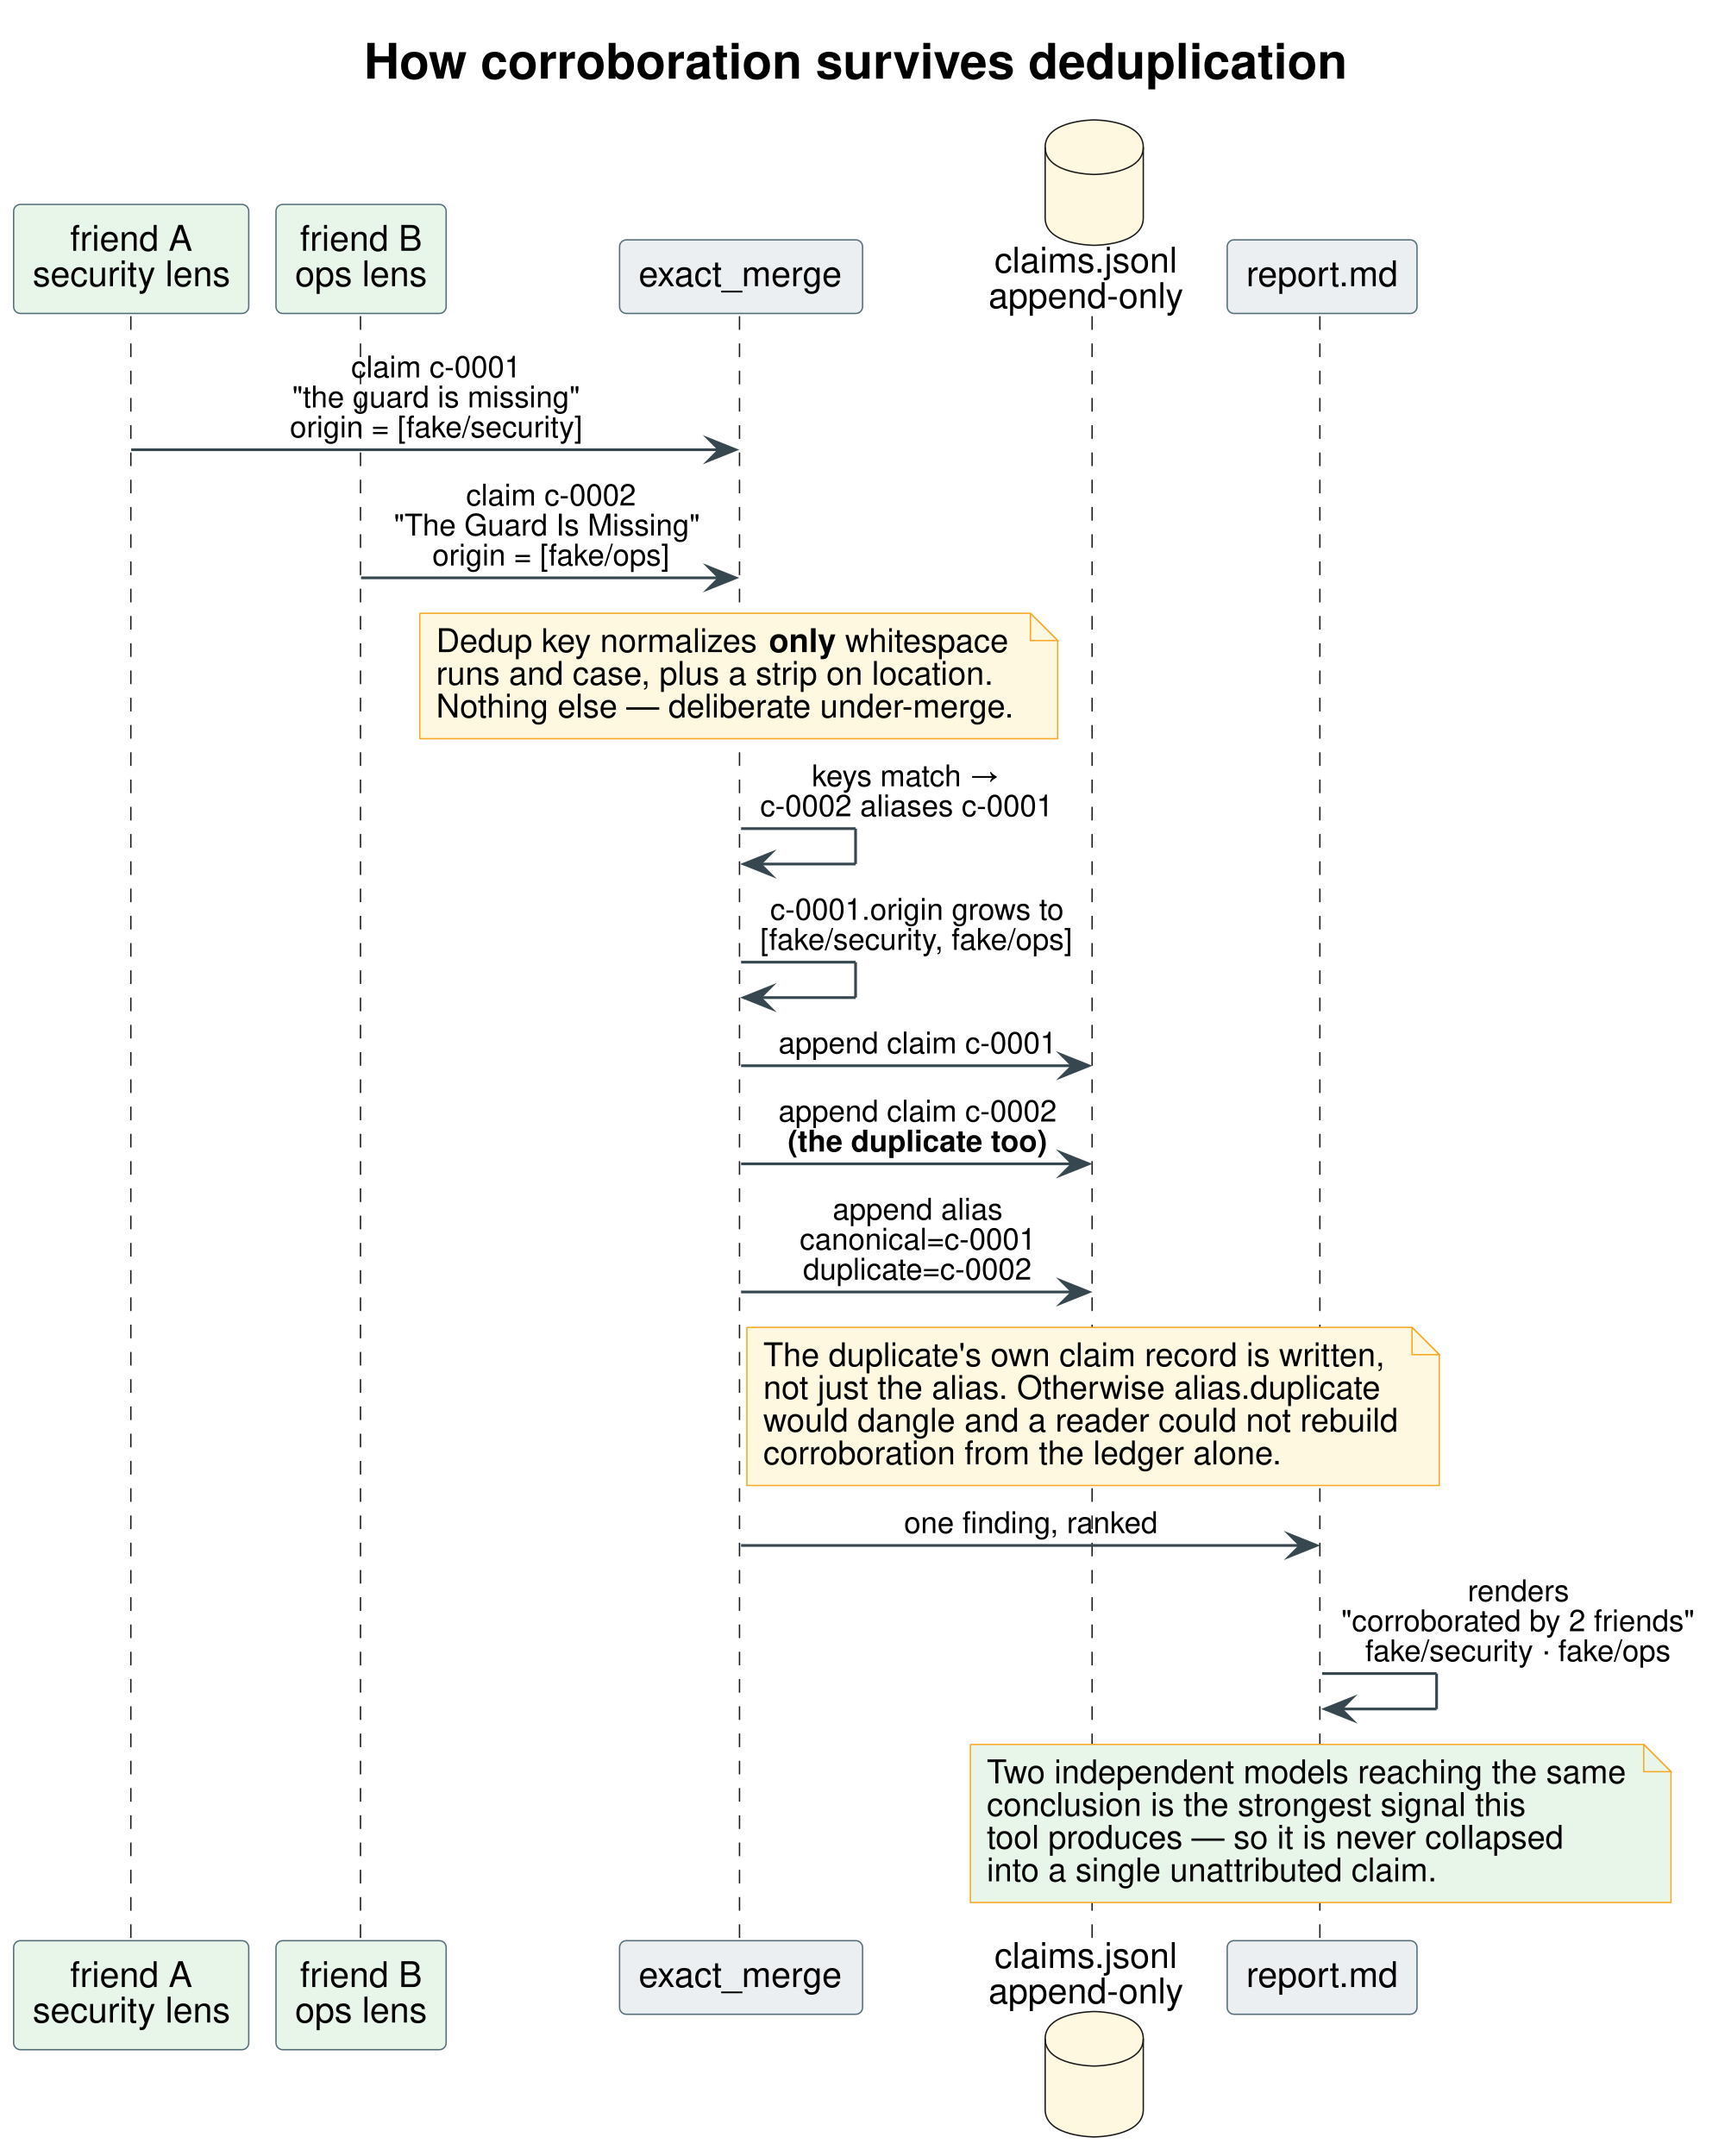
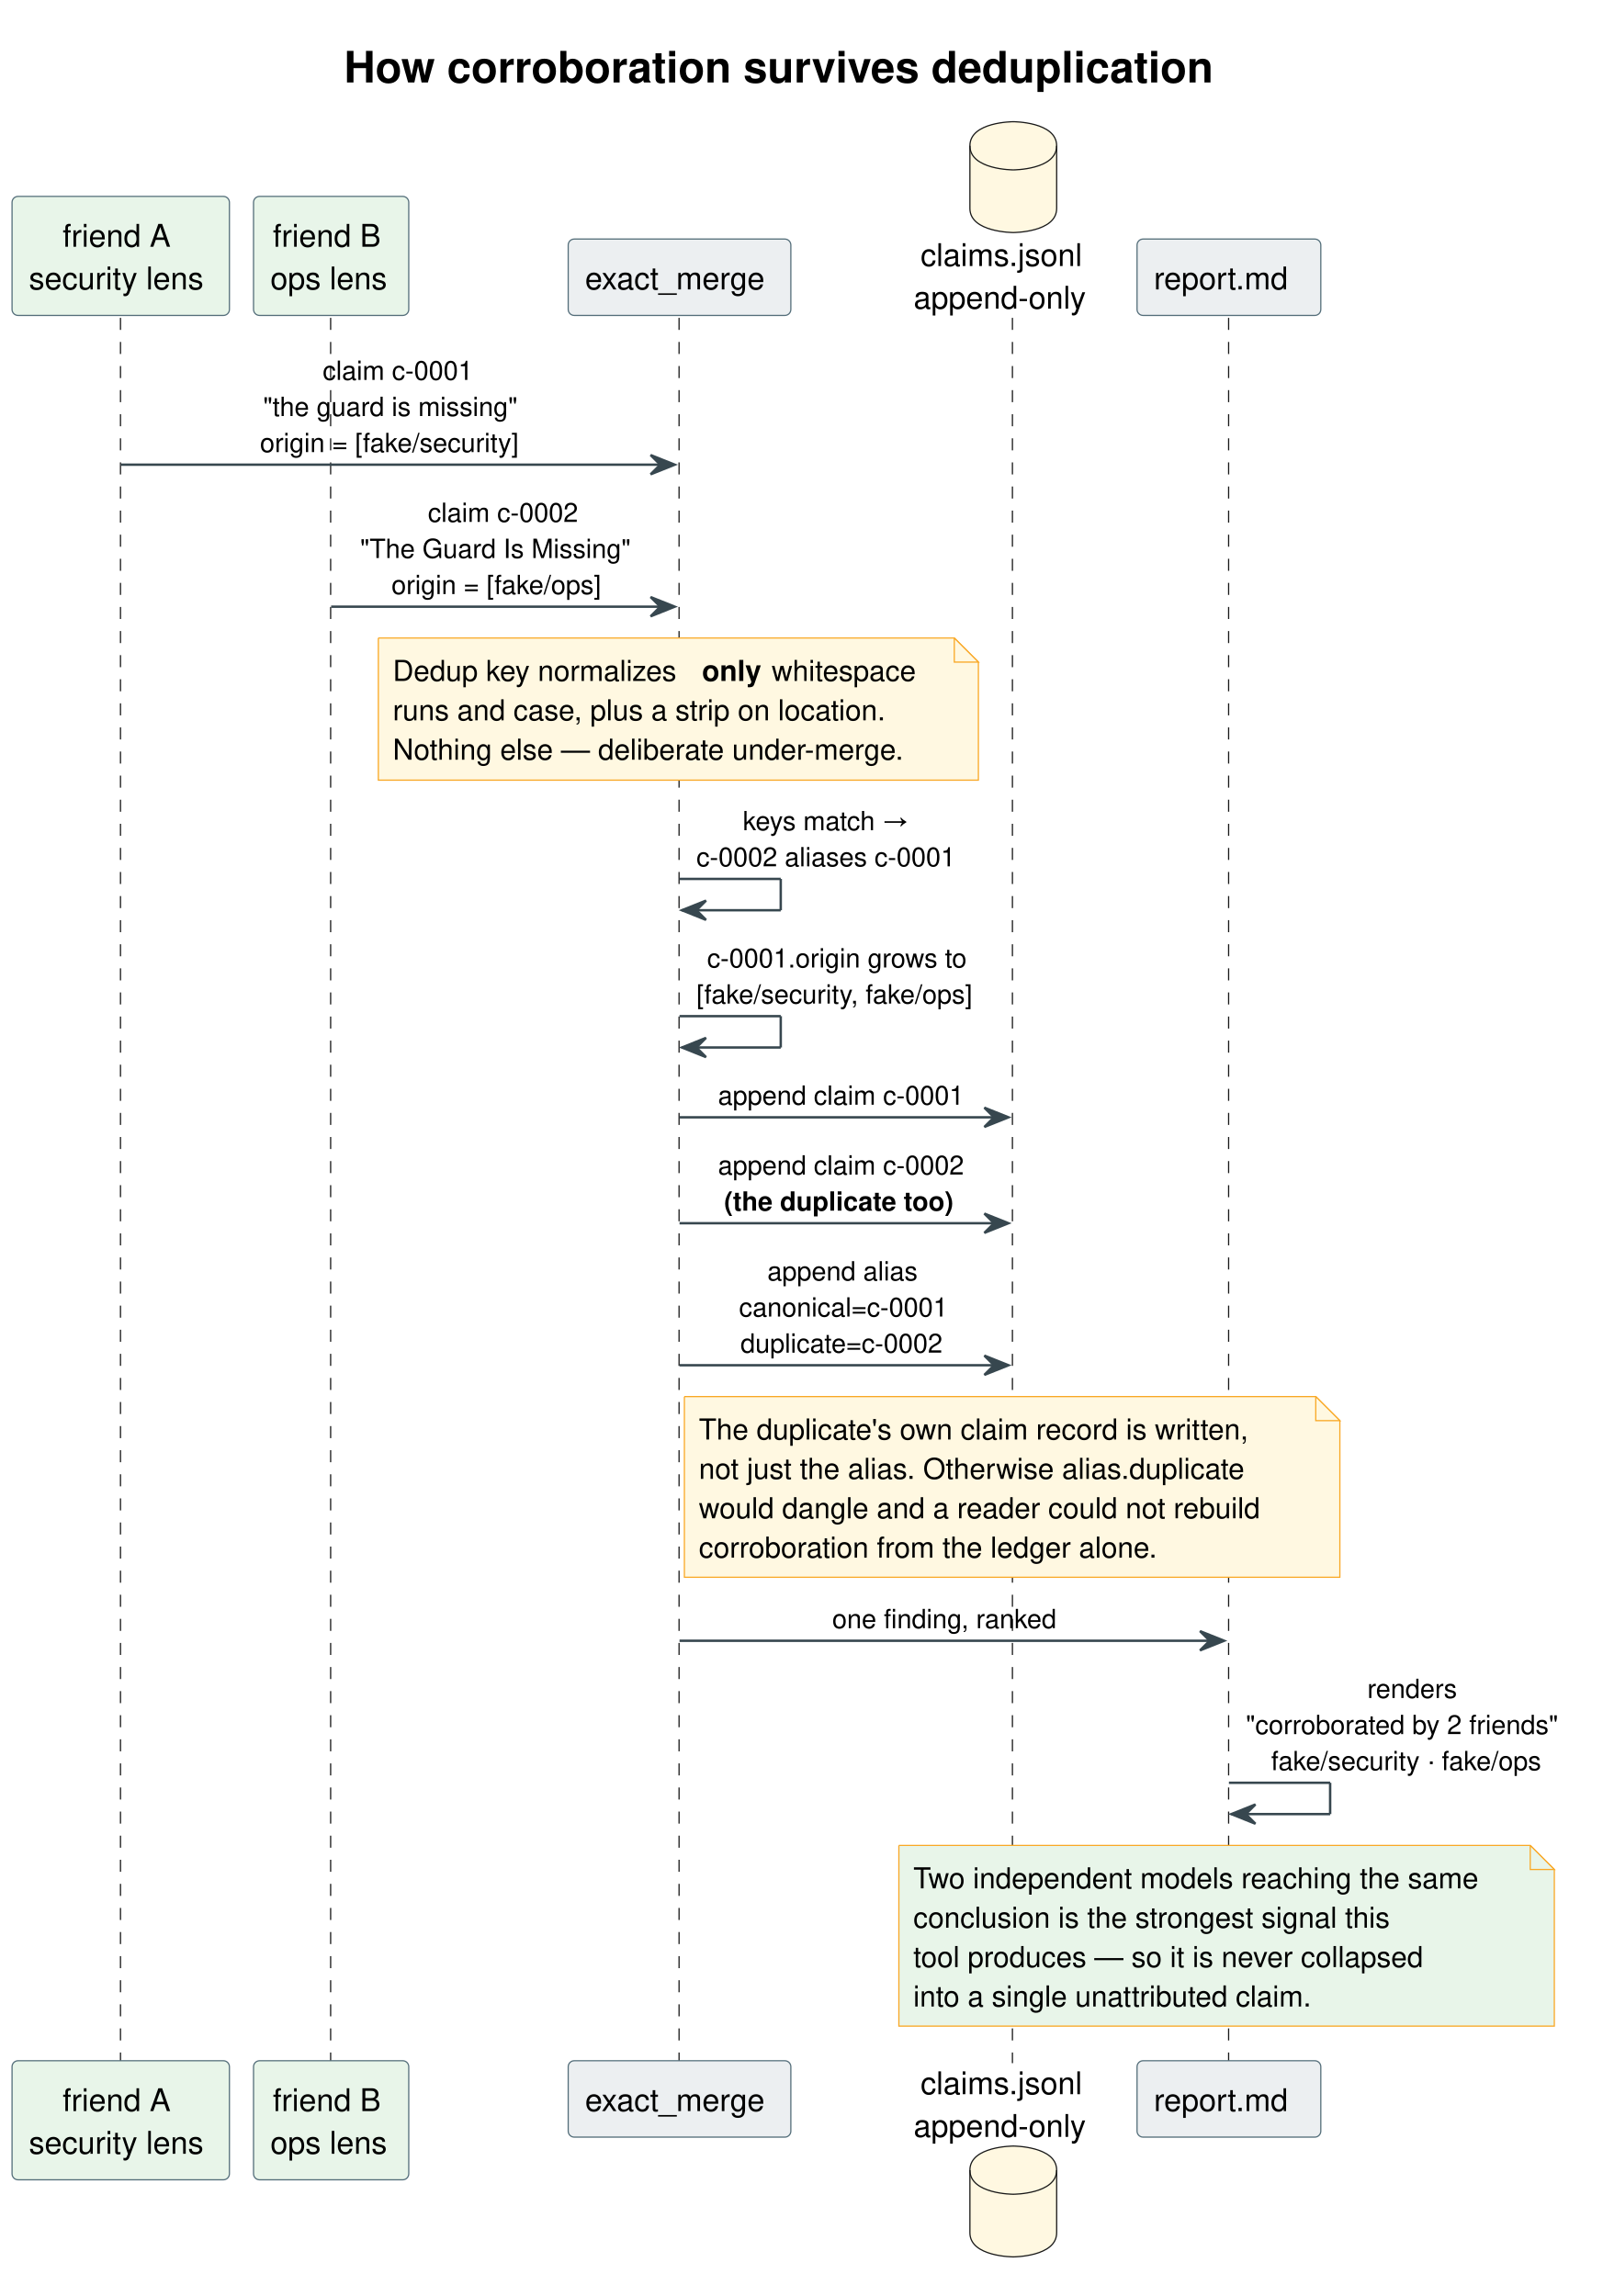
- <svg xmlns="http://www.w3.org/2000/svg" contentStyleType="text/css" data-diagram-type="SEQUENCE" height="791px" preserveAspectRatio="none" style="width:635px;height:791px;background:#FFFFFF;" version="1.1" viewBox="0 0 635 791" width="635px" zoomAndPan="magnify">
+ <svg xmlns="http://www.w3.org/2000/svg" contentStyleType="text/css" data-diagram-type="SEQUENCE" height="953px" preserveAspectRatio="none" style="width:665px;height:953px;background:#FFFFFF;" version="1.1" viewBox="0 0 665 953" width="665px" zoomAndPan="magnify">
  <defs />
  <g>
-     <g class="title" data-source-line="25">
-       <text fill="#000000" font-family="'Helvetica'" font-size="18" font-weight="700" lengthAdjust="spacing" textLength="361.055" x="133.527" y="28.86">How corroboration survives deduplication</text>
-     </g>
-     <g class="participant-lifeline" data-entity-uid="part1" data-qualified-name="A" data-source-line="27" id="part1-lifeline">
+     <text fill="#000000" font-family="'Helvetica'" font-size="18" font-weight="bold" lengthAdjust="spacing" textLength="378.61" x="142.764" y="34.242">How corroboration survives deduplication</text>
+     <g class="participant-lifeline" data-entity-uid="part1" data-qualified-name="A" id="part1-lifeline">
      <g>
-         <rect fill="#000000" fill-opacity="0" height="597" width="8" x="44.124" y="116" />
-         <line style="stroke:#181818;stroke-width:0.5;stroke-dasharray:5,5;" x1="48" x2="48" y1="116" y2="713" />
+         <rect fill="#000000" fill-opacity="0" height="724.423" width="8" x="46.103" y="131.928" />
+         <line style="stroke:#181818;stroke-width:0.5;stroke-dasharray:5,5;" x1="50" x2="50" y1="131.928" y2="856.351" />
      </g>
    </g>
-     <g class="participant-lifeline" data-entity-uid="part2" data-qualified-name="B" data-source-line="28" id="part2-lifeline">
+     <g class="participant-lifeline" data-entity-uid="part2" data-qualified-name="B" id="part2-lifeline">
      <g>
-         <rect fill="#000000" fill-opacity="0" height="597" width="8" x="128.459" y="116" />
-         <line style="stroke:#181818;stroke-width:0.5;stroke-dasharray:5,5;" x1="132.249" x2="132.249" y1="116" y2="713" />
+         <rect fill="#000000" fill-opacity="0" height="724.423" width="8" x="133.413" y="131.928" />
+         <line style="stroke:#181818;stroke-width:0.5;stroke-dasharray:5,5;" x1="137.206" x2="137.206" y1="131.928" y2="856.351" />
      </g>
    </g>
-     <g class="participant-lifeline" data-entity-uid="part3" data-qualified-name="M" data-source-line="29" id="part3-lifeline">
+     <g class="participant-lifeline" data-entity-uid="part3" data-qualified-name="M" id="part3-lifeline">
      <g>
-         <rect fill="#000000" fill-opacity="0" height="597" width="8" x="267.862" y="116" />
-         <line style="stroke:#181818;stroke-width:0.5;stroke-dasharray:5,5;" x1="271.287" x2="271.287" y1="116" y2="713" />
+         <rect fill="#000000" fill-opacity="0" height="724.423" width="8" x="277.983" y="131.928" />
+         <line style="stroke:#181818;stroke-width:0.5;stroke-dasharray:5,5;" x1="281.788" x2="281.788" y1="131.928" y2="856.351" />
      </g>
    </g>
-     <g class="participant-lifeline" data-entity-uid="part4" data-qualified-name="L" data-source-line="30" id="part4-lifeline">
+     <g class="participant-lifeline" data-entity-uid="part4" data-qualified-name="L" id="part4-lifeline">
      <g>
-         <rect fill="#000000" fill-opacity="0" height="597" width="8" x="397.416" y="116" />
-         <line style="stroke:#181818;stroke-width:0.5;stroke-dasharray:5,5;" x1="400.637" x2="400.637" y1="116" y2="713" />
+         <rect fill="#000000" fill-opacity="0" height="724.423" width="8" x="416.48" y="131.928" />
+         <line style="stroke:#181818;stroke-width:0.5;stroke-dasharray:5,5;" x1="420.124" x2="420.124" y1="131.928" y2="856.351" />
      </g>
    </g>
-     <g class="participant-lifeline" data-entity-uid="part5" data-qualified-name="R" data-source-line="31" id="part5-lifeline">
+     <g class="participant-lifeline" data-entity-uid="part5" data-qualified-name="R" id="part5-lifeline">
      <g>
-         <rect fill="#000000" fill-opacity="0" height="597" width="8" x="481.01" y="116" />
-         <line style="stroke:#181818;stroke-width:0.5;stroke-dasharray:5,5;" x1="484.195" x2="484.195" y1="116" y2="713" />
+         <rect fill="#000000" fill-opacity="0" height="724.423" width="8" x="505.965" y="131.928" />
+         <line style="stroke:#181818;stroke-width:0.5;stroke-dasharray:5,5;" x1="509.837" x2="509.837" y1="131.928" y2="856.351" />
      </g>
    </g>
-     <g class="participant participant-head" data-entity-uid="part1" data-qualified-name="A" data-source-line="27" id="part1-head">
-       <rect fill="#E8F5E9" height="40" rx="2.5" ry="2.5" style="stroke:#546E7A;stroke-width:0.5;" width="86.249" x="5" y="75" />
-       <text fill="#000000" font-family="'Helvetica'" font-size="13" lengthAdjust="spacing" textLength="44.802" x="25.724" y="92.01">friend A</text>
-       <text fill="#000000" font-family="'Helvetica'" font-size="13" lengthAdjust="spacing" textLength="72.249" x="12" y="105.01">security lens</text>
+     <g class="participant participant-head" data-entity-uid="part1" data-qualified-name="A" id="part1-head">
+       <rect fill="#E8F5E9" height="49.412" rx="2.5" ry="2.5" style="stroke:#546E7A;stroke-width:0.5;" width="90.206" x="5" y="81.516" />
+       <text fill="#000000" font-family="'Helvetica'" font-size="13" lengthAdjust="spacing" textLength="48.243" x="25.982" y="102.413">friend A</text>
+       <text fill="#000000" font-family="'Helvetica'" font-size="13" lengthAdjust="spacing" textLength="76.206" x="12" y="120.119">security lens</text>
    </g>
-     <g class="participant participant-tail" data-entity-uid="part1" data-qualified-name="A" data-source-line="27" id="part1-tail">
-       <rect fill="#E8F5E9" height="40" rx="2.5" ry="2.5" style="stroke:#546E7A;stroke-width:0.5;" width="86.249" x="5" y="712" />
-       <text fill="#000000" font-family="'Helvetica'" font-size="13" lengthAdjust="spacing" textLength="44.802" x="25.724" y="729.01">friend A</text>
-       <text fill="#000000" font-family="'Helvetica'" font-size="13" lengthAdjust="spacing" textLength="72.249" x="12" y="742.01">security lens</text>
+     <g class="participant participant-tail" data-entity-uid="part1" data-qualified-name="A" id="part1-tail">
+       <rect fill="#E8F5E9" height="49.412" rx="2.5" ry="2.5" style="stroke:#546E7A;stroke-width:0.5;" width="90.206" x="5" y="855.351" />
+       <text fill="#000000" font-family="'Helvetica'" font-size="13" lengthAdjust="spacing" textLength="48.243" x="25.982" y="876.248">friend A</text>
+       <text fill="#000000" font-family="'Helvetica'" font-size="13" lengthAdjust="spacing" textLength="76.206" x="12" y="893.954">security lens</text>
    </g>
-     <g class="participant participant-head" data-entity-uid="part2" data-qualified-name="B" data-source-line="28" id="part2-head">
-       <rect fill="#E8F5E9" height="40" rx="2.5" ry="2.5" style="stroke:#546E7A;stroke-width:0.5;" width="62.42" x="101.249" y="75" />
-       <text fill="#000000" font-family="'Helvetica'" font-size="13" lengthAdjust="spacing" textLength="44.802" x="110.058" y="92.01">friend B</text>
-       <text fill="#000000" font-family="'Helvetica'" font-size="13" lengthAdjust="spacing" textLength="48.42" x="108.249" y="105.01">ops lens</text>
+     <g class="participant participant-head" data-entity-uid="part2" data-qualified-name="B" id="part2-head">
+       <rect fill="#E8F5E9" height="49.412" rx="2.5" ry="2.5" style="stroke:#546E7A;stroke-width:0.5;" width="64.414" x="105.206" y="81.516" />
+       <text fill="#000000" font-family="'Helvetica'" font-size="13" lengthAdjust="spacing" textLength="48.386" x="113.22" y="102.413">friend B</text>
+       <text fill="#000000" font-family="'Helvetica'" font-size="13" lengthAdjust="spacing" textLength="50.414" x="112.206" y="120.119">ops lens</text>
    </g>
-     <g class="participant participant-tail" data-entity-uid="part2" data-qualified-name="B" data-source-line="28" id="part2-tail">
-       <rect fill="#E8F5E9" height="40" rx="2.5" ry="2.5" style="stroke:#546E7A;stroke-width:0.5;" width="62.42" x="101.249" y="712" />
-       <text fill="#000000" font-family="'Helvetica'" font-size="13" lengthAdjust="spacing" textLength="44.802" x="110.058" y="729.01">friend B</text>
-       <text fill="#000000" font-family="'Helvetica'" font-size="13" lengthAdjust="spacing" textLength="48.42" x="108.249" y="742.01">ops lens</text>
+     <g class="participant participant-tail" data-entity-uid="part2" data-qualified-name="B" id="part2-tail">
+       <rect fill="#E8F5E9" height="49.412" rx="2.5" ry="2.5" style="stroke:#546E7A;stroke-width:0.5;" width="64.414" x="105.206" y="855.351" />
+       <text fill="#000000" font-family="'Helvetica'" font-size="13" lengthAdjust="spacing" textLength="48.386" x="113.22" y="876.248">friend B</text>
+       <text fill="#000000" font-family="'Helvetica'" font-size="13" lengthAdjust="spacing" textLength="50.414" x="112.206" y="893.954">ops lens</text>
    </g>
-     <g class="participant participant-head" data-entity-uid="part3" data-qualified-name="M" data-source-line="29" id="part3-head">
-       <rect fill="#ECEFF1" height="27" rx="2.5" ry="2.5" style="stroke:#546E7A;stroke-width:0.5;" width="89.15" x="227.287" y="88" />
-       <text fill="#000000" font-family="'Helvetica'" font-size="13" lengthAdjust="spacing" textLength="75.15" x="234.287" y="105.01">exact_merge</text>
+     <g class="participant participant-head" data-entity-uid="part3" data-qualified-name="M" id="part3-head">
+       <rect fill="#ECEFF1" height="31.706" rx="2.5" ry="2.5" style="stroke:#546E7A;stroke-width:0.5;" width="92.39" x="235.788" y="99.222" />
+       <text fill="#000000" font-family="'Helvetica'" font-size="13" lengthAdjust="spacing" textLength="78.39" x="242.788" y="120.119">exact_merge</text>
    </g>
-     <g class="participant participant-tail" data-entity-uid="part3" data-qualified-name="M" data-source-line="29" id="part3-tail">
-       <rect fill="#ECEFF1" height="27" rx="2.5" ry="2.5" style="stroke:#546E7A;stroke-width:0.5;" width="89.15" x="227.287" y="712" />
-       <text fill="#000000" font-family="'Helvetica'" font-size="13" lengthAdjust="spacing" textLength="75.15" x="234.287" y="729.01">exact_merge</text>
+     <g class="participant participant-tail" data-entity-uid="part3" data-qualified-name="M" id="part3-tail">
+       <rect fill="#ECEFF1" height="31.706" rx="2.5" ry="2.5" style="stroke:#546E7A;stroke-width:0.5;" width="92.39" x="235.788" y="855.351" />
+       <text fill="#000000" font-family="'Helvetica'" font-size="13" lengthAdjust="spacing" textLength="78.39" x="242.788" y="876.248">exact_merge</text>
    </g>
-     <g class="participant participant-head" data-entity-uid="part4" data-qualified-name="L" data-source-line="30" id="part4-head">
-       <text fill="#000000" font-family="'Helvetica'" font-size="13" lengthAdjust="spacing" textLength="67.184" x="364.824" y="100.01">claims.jsonl</text>
-       <text fill="#000000" font-family="'Helvetica'" font-size="13" lengthAdjust="spacing" textLength="71.557" x="362.637" y="113.01">append-only</text>
-       <path d="M383.416,54 C383.416,44 401.416,44 401.416,44 C401.416,44 419.416,44 419.416,54 L419.416,80 C419.416,90 401.416,90 401.416,90 C401.416,90 383.416,90 383.416,80 L383.416,54" fill="#FFF8E1" style="stroke:#181818;stroke-width:0.5;" />
-       <path d="M383.416,54 C383.416,64 401.416,64 401.416,64 C401.416,64 419.416,64 419.416,54" fill="none" style="stroke:#181818;stroke-width:0.5;" />
+     <g class="participant participant-head" data-entity-uid="part4" data-qualified-name="L" id="part4-head">
+       <text fill="#000000" font-family="'Helvetica'" font-size="13" lengthAdjust="spacing" textLength="70.941" x="382.01" y="110.413">claims.jsonl</text>
+       <text fill="#000000" font-family="'Helvetica'" font-size="13" lengthAdjust="spacing" textLength="76.713" x="379.124" y="128.119">append-only</text>
+       <path d="M402.48,60.516 C402.48,50.516 420.48,50.516 420.48,50.516 C420.48,50.516 438.48,50.516 438.48,60.516 L438.48,86.516 C438.48,96.516 420.48,96.516 420.48,96.516 C420.48,96.516 402.48,96.516 402.48,86.516 L402.48,60.516" fill="#FFF8E1" style="stroke:#181818;stroke-width:0.5;" />
+       <path d="M402.48,60.516 C402.48,70.516 420.48,70.516 420.48,70.516 C420.48,70.516 438.48,70.516 438.48,60.516" fill="none" style="stroke:#181818;stroke-width:0.5;" />
    </g>
-     <g class="participant participant-tail" data-entity-uid="part4" data-qualified-name="L" data-source-line="30" id="part4-tail">
-       <text fill="#000000" font-family="'Helvetica'" font-size="13" lengthAdjust="spacing" textLength="67.184" x="364.824" y="722.01">claims.jsonl</text>
-       <text fill="#000000" font-family="'Helvetica'" font-size="13" lengthAdjust="spacing" textLength="71.557" x="362.637" y="735.01">append-only</text>
-       <path d="M383.416,748 C383.416,738 401.416,738 401.416,738 C401.416,738 419.416,738 419.416,748 L419.416,774 C419.416,784 401.416,784 401.416,784 C401.416,784 383.416,784 383.416,774 L383.416,748" fill="#FFF8E1" style="stroke:#181818;stroke-width:0.5;" />
-       <path d="M383.416,748 C383.416,758 401.416,758 401.416,758 C401.416,758 419.416,758 419.416,748" fill="none" style="stroke:#181818;stroke-width:0.5;" />
+     <g class="participant participant-tail" data-entity-uid="part4" data-qualified-name="L" id="part4-tail">
+       <text fill="#000000" font-family="'Helvetica'" font-size="13" lengthAdjust="spacing" textLength="70.941" x="382.01" y="869.248">claims.jsonl</text>
+       <text fill="#000000" font-family="'Helvetica'" font-size="13" lengthAdjust="spacing" textLength="76.713" x="379.124" y="886.954">append-only</text>
+       <path d="M402.48,900.763 C402.48,890.763 420.48,890.763 420.48,890.763 C420.48,890.763 438.48,890.763 438.48,900.763 L438.48,926.763 C438.48,936.763 420.48,936.763 420.48,936.763 C420.48,936.763 402.48,936.763 402.48,926.763 L402.48,900.763" fill="#FFF8E1" style="stroke:#181818;stroke-width:0.5;" />
+       <path d="M402.48,900.763 C402.48,910.763 420.48,910.763 420.48,910.763 C420.48,910.763 438.48,910.763 438.48,900.763" fill="none" style="stroke:#181818;stroke-width:0.5;" />
    </g>
-     <g class="participant participant-head" data-entity-uid="part5" data-qualified-name="R" data-source-line="31" id="part5-head">
-       <rect fill="#ECEFF1" height="27" rx="2.5" ry="2.5" style="stroke:#546E7A;stroke-width:0.5;" width="69.631" x="450.195" y="88" />
-       <text fill="#000000" font-family="'Helvetica'" font-size="13" lengthAdjust="spacing" textLength="55.631" x="457.195" y="105.01">report.md</text>
+     <g class="participant participant-head" data-entity-uid="part5" data-qualified-name="R" id="part5-head">
+       <rect fill="#ECEFF1" height="31.706" rx="2.5" ry="2.5" style="stroke:#546E7A;stroke-width:0.5;" width="76.257" x="471.837" y="99.222" />
+       <text fill="#000000" font-family="'Helvetica'" font-size="13" lengthAdjust="spacing" textLength="62.257" x="478.837" y="120.119">report.md</text>
    </g>
-     <g class="participant participant-tail" data-entity-uid="part5" data-qualified-name="R" data-source-line="31" id="part5-tail">
-       <rect fill="#ECEFF1" height="27" rx="2.5" ry="2.5" style="stroke:#546E7A;stroke-width:0.5;" width="69.631" x="450.195" y="712" />
-       <text fill="#000000" font-family="'Helvetica'" font-size="13" lengthAdjust="spacing" textLength="55.631" x="457.195" y="729.01">report.md</text>
+     <g class="participant participant-tail" data-entity-uid="part5" data-qualified-name="R" id="part5-tail">
+       <rect fill="#ECEFF1" height="31.706" rx="2.5" ry="2.5" style="stroke:#546E7A;stroke-width:0.5;" width="76.257" x="471.837" y="855.351" />
+       <text fill="#000000" font-family="'Helvetica'" font-size="13" lengthAdjust="spacing" textLength="62.257" x="478.837" y="876.248">report.md</text>
    </g>
-     <g class="message" data-entity-1="part1" data-entity-2="part3" data-source-line="33" id="msg1">
-       <polygon fill="#37474F" points="259.862,161,269.862,165,259.862,169,263.862,165" style="stroke:#37474F;stroke-width:1;stroke-linejoin:miter;stroke-miterlimit:10;" />
-       <line style="stroke:#37474F;stroke-width:1;" x1="48.124" x2="265.862" y1="165" y2="165" />
-       <text fill="#000000" font-family="'Helvetica'" font-size="11" lengthAdjust="spacing" textLength="62.358" x="128.814" y="138.47">claim c-0001</text>
-       <text fill="#000000" font-family="'Helvetica'" font-size="11" lengthAdjust="spacing" textLength="105.633" x="107.177" y="149.47">"the guard is missing"</text>
-       <text fill="#000000" font-family="'Helvetica'" font-size="11" lengthAdjust="spacing" textLength="107.298" x="106.344" y="160.47">origin = [fake/security]</text>
+     <g class="message" data-entity-1="part1" data-entity-2="part3" id="msg1">
+       <polygon fill="#37474F" points="269.983,188.874,279.983,192.874,269.983,196.874,273.983,192.874" style="stroke:#37474F;stroke-width:1;" />
+       <line style="stroke:#37474F;stroke-width:1;" x1="50.103" x2="275.983" y1="192.874" y2="192.874" />
+       <text fill="#000000" font-family="'Helvetica'" font-size="11" lengthAdjust="spacing" textLength="64.261" x="133.912" y="157.687">claim c-0001</text>
+       <text fill="#000000" font-family="'Helvetica'" font-size="11" lengthAdjust="spacing" textLength="113.739" x="109.174" y="172.669">"the guard is missing"</text>
+       <text fill="#000000" font-family="'Helvetica'" font-size="11" lengthAdjust="spacing" textLength="116.324" x="107.881" y="187.651">origin = [fake/security]</text>
    </g>
-     <g class="message" data-entity-1="part2" data-entity-2="part3" data-source-line="34" id="msg2">
-       <polygon fill="#37474F" points="259.862,208,269.862,212,259.862,216,263.862,212" style="stroke:#37474F;stroke-width:1;stroke-linejoin:miter;stroke-miterlimit:10;" />
-       <line style="stroke:#37474F;stroke-width:1;" x1="132.459" x2="265.862" y1="212" y2="212" />
-       <text fill="#000000" font-family="'Helvetica'" font-size="11" lengthAdjust="spacing" textLength="62.358" x="170.981" y="185.47">claim c-0002</text>
-       <text fill="#000000" font-family="'Helvetica'" font-size="11" lengthAdjust="spacing" textLength="115.403" x="144.459" y="196.47">"The Guard Is  Missing"</text>
-       <text fill="#000000" font-family="'Helvetica'" font-size="11" lengthAdjust="spacing" textLength="87.135" x="158.593" y="207.47">origin = [fake/ops]</text>
+     <g class="message" data-entity-1="part2" data-entity-2="part3" id="msg2">
+       <polygon fill="#37474F" points="269.983,247.819,279.983,251.819,269.983,255.819,273.983,251.819" style="stroke:#37474F;stroke-width:1;" />
+       <line style="stroke:#37474F;stroke-width:1;" x1="137.413" x2="275.983" y1="251.819" y2="251.819" />
+       <text fill="#000000" font-family="'Helvetica'" font-size="11" lengthAdjust="spacing" textLength="64.261" x="177.567" y="216.632">claim c-0002</text>
+       <text fill="#000000" font-family="'Helvetica'" font-size="11" lengthAdjust="spacing" textLength="120.57" x="149.413" y="231.614">"The Guard Is  Missing"</text>
+       <text fill="#000000" font-family="'Helvetica'" font-size="11" lengthAdjust="spacing" textLength="94.5" x="162.448" y="246.596">origin = [fake/ops]</text>
    </g>
-     <path d="M154,225 L154,271 L388,271 L388,235 L378,225 L154,225" fill="#FFF8E1" style="stroke:#F9A825;stroke-width:0.5;" />
-     <path d="M378,225 L378,235 L388,235 L378,225" fill="#FFF8E1" style="stroke:#F9A825;stroke-width:0.5;" />
-     <text fill="#000000" font-family="'Helvetica'" font-size="12" lengthAdjust="spacing" textLength="118.723" x="160" y="239.24">Dedup key normalizes</text>
-     <text fill="#000000" font-family="'Helvetica'" font-size="12" font-weight="700" lengthAdjust="spacing" textLength="24.668" x="282.057" y="239.24">only</text>
-     <text fill="#000000" font-family="'Helvetica'" font-size="12" lengthAdjust="spacing" textLength="60.035" x="310.059" y="239.24">whitespace</text>
-     <text fill="#000000" font-family="'Helvetica'" font-size="12" lengthAdjust="spacing" textLength="204.785" x="160" y="251.24">runs and case, plus a strip on location.</text>
-     <text fill="#000000" font-family="'Helvetica'" font-size="12" lengthAdjust="spacing" textLength="213.451" x="160" y="263.24">Nothing else — deliberate under-merge.</text>
-     <g class="message" data-entity-1="part3" data-entity-2="part3" data-source-line="42" id="msg3">
-       <line style="stroke:#37474F;stroke-width:1;" x1="271.862" x2="313.862" y1="304" y2="304" />
-       <line style="stroke:#37474F;stroke-width:1;" x1="313.862" x2="313.862" y1="304" y2="317" />
-       <line style="stroke:#37474F;stroke-width:1;" x1="272.862" x2="313.862" y1="317" y2="317" />
-       <polygon fill="#37474F" points="282.862,313,272.862,317,282.862,321,278.862,317" style="stroke:#37474F;stroke-width:1;stroke-linejoin:miter;stroke-miterlimit:10;" />
-       <text fill="#000000" font-family="'Helvetica'" font-size="11" lengthAdjust="spacing" textLength="69.685" x="297.83" y="288.47">keys match →</text>
-       <text fill="#000000" font-family="'Helvetica'" font-size="11" lengthAdjust="spacing" textLength="107.621" x="278.862" y="299.47">c-0002 aliases c-0001</text>
+     <path d="M157,264.819 L157,323.819 L406,323.819 L406,274.819 L396,264.819 L157,264.819" fill="#FFF8E1" style="stroke:#F9A825;stroke-width:0.5;" />
+     <path d="M396,264.819 L396,274.819 L406,274.819 L396,264.819" fill="#FFF8E1" style="stroke:#F9A825;stroke-width:0.5;" />
+     <text fill="#000000" font-family="'Helvetica'" font-size="12" lengthAdjust="spacing" textLength="125.173" x="163" y="282.647">Dedup key normalizes</text>
+     <text fill="#000000" font-family="'Helvetica'" font-size="12" font-weight="bold" lengthAdjust="spacing" textLength="25.8" x="291.293" y="282.647">only</text>
+     <text fill="#000000" font-family="'Helvetica'" font-size="12" lengthAdjust="spacing" textLength="63.432" x="320.213" y="282.647">whitespace</text>
+     <text fill="#000000" font-family="'Helvetica'" font-size="12" lengthAdjust="spacing" textLength="215.857" x="163" y="298.991">runs and case, plus a strip on location.</text>
+     <text fill="#000000" font-family="'Helvetica'" font-size="12" lengthAdjust="spacing" textLength="228.266" x="163" y="315.336">Nothing else — deliberate under-merge.</text>
+     <g class="message" data-entity-1="part3" data-entity-2="part3" id="msg3">
+       <line style="stroke:#37474F;stroke-width:1;" x1="281.983" x2="323.983" y1="364.815" y2="364.815" />
+       <line style="stroke:#37474F;stroke-width:1;" x1="323.983" x2="323.983" y1="364.815" y2="377.815" />
+       <line style="stroke:#37474F;stroke-width:1;" x1="282.983" x2="323.983" y1="377.815" y2="377.815" />
+       <polygon fill="#37474F" points="292.983,373.815,282.983,377.815,292.983,381.815,288.983,377.815" style="stroke:#37474F;stroke-width:1;" />
+       <text fill="#000000" font-family="'Helvetica'" font-size="11" lengthAdjust="spacing" textLength="69.915" x="308.255" y="344.611">keys match →</text>
+       <text fill="#000000" font-family="'Helvetica'" font-size="11" lengthAdjust="spacing" textLength="108.459" x="288.983" y="359.592">c-0002 aliases c-0001</text>
    </g>
-     <g class="message" data-entity-1="part3" data-entity-2="part3" data-source-line="43" id="msg4">
-       <line style="stroke:#37474F;stroke-width:1;" x1="271.862" x2="313.862" y1="353" y2="353" />
-       <line style="stroke:#37474F;stroke-width:1;" x1="313.862" x2="313.862" y1="353" y2="366" />
-       <line style="stroke:#37474F;stroke-width:1;" x1="272.862" x2="313.862" y1="366" y2="366" />
-       <polygon fill="#37474F" points="282.862,362,272.862,366,282.862,370,278.862,366" style="stroke:#37474F;stroke-width:1;stroke-linejoin:miter;stroke-miterlimit:10;" />
-       <text fill="#000000" font-family="'Helvetica'" font-size="11" lengthAdjust="spacing" textLength="108.222" x="282.528" y="337.47">c-0001.origin grows to</text>
-       <text fill="#000000" font-family="'Helvetica'" font-size="11" lengthAdjust="spacing" textLength="115.554" x="278.862" y="348.47">[fake/security, fake/ops]</text>
+     <g class="message" data-entity-1="part3" data-entity-2="part3" id="msg4">
+       <line style="stroke:#37474F;stroke-width:1;" x1="281.983" x2="323.983" y1="421.779" y2="421.779" />
+       <line style="stroke:#37474F;stroke-width:1;" x1="323.983" x2="323.983" y1="421.779" y2="434.779" />
+       <line style="stroke:#37474F;stroke-width:1;" x1="282.983" x2="323.983" y1="434.779" y2="434.779" />
+       <polygon fill="#37474F" points="292.983,430.779,282.983,434.779,292.983,438.779,288.983,434.779" style="stroke:#37474F;stroke-width:1;" />
+       <text fill="#000000" font-family="'Helvetica'" font-size="11" lengthAdjust="spacing" textLength="115.598" x="293.433" y="401.574">c-0001.origin grows to</text>
+       <text fill="#000000" font-family="'Helvetica'" font-size="11" lengthAdjust="spacing" textLength="124.497" x="288.983" y="416.556">[fake/security, fake/ops]</text>
    </g>
-     <g class="message" data-entity-1="part3" data-entity-2="part4" data-source-line="45" id="msg5">
-       <polygon fill="#37474F" points="389.416,387,399.416,391,389.416,395,393.416,391" style="stroke:#37474F;stroke-width:1;stroke-linejoin:miter;stroke-miterlimit:10;" />
-       <line style="stroke:#37474F;stroke-width:1;" x1="271.862" x2="395.416" y1="391" y2="391" />
-       <text fill="#000000" font-family="'Helvetica'" font-size="11" lengthAdjust="spacing" textLength="102.121" x="285.579" y="386.47">append claim c-0001</text>
+     <g class="message" data-entity-1="part3" data-entity-2="part4" id="msg5">
+       <polygon fill="#37474F" points="408.48,459.761,418.48,463.761,408.48,467.761,412.48,463.761" style="stroke:#37474F;stroke-width:1;" />
+       <line style="stroke:#37474F;stroke-width:1;" x1="281.983" x2="414.48" y1="463.761" y2="463.761" />
+       <text fill="#000000" font-family="'Helvetica'" font-size="11" lengthAdjust="spacing" textLength="106.589" x="297.937" y="458.538">append claim c-0001</text>
    </g>
-     <g class="message" data-entity-1="part3" data-entity-2="part4" data-source-line="46" id="msg6">
-       <polygon fill="#37474F" points="389.416,423,399.416,427,389.416,431,393.416,427" style="stroke:#37474F;stroke-width:1;stroke-linejoin:miter;stroke-miterlimit:10;" />
-       <line style="stroke:#37474F;stroke-width:1;" x1="271.862" x2="395.416" y1="427" y2="427" />
-       <text fill="#000000" font-family="'Helvetica'" font-size="11" lengthAdjust="spacing" textLength="102.121" x="285.579" y="411.47">append claim c-0002</text>
-       <text fill="#000000" font-family="'Helvetica'" font-size="11" font-weight="700" lengthAdjust="spacing" textLength="95.326" x="288.976" y="422.47">(the duplicate too)</text>
+     <g class="message" data-entity-1="part3" data-entity-2="part4" id="msg6">
+       <polygon fill="#37474F" points="408.48,503.725,418.48,507.725,408.48,511.725,412.48,507.725" style="stroke:#37474F;stroke-width:1;" />
+       <line style="stroke:#37474F;stroke-width:1;" x1="281.983" x2="414.48" y1="507.725" y2="507.725" />
+       <text fill="#000000" font-family="'Helvetica'" font-size="11" lengthAdjust="spacing" textLength="106.589" x="297.937" y="487.52">append claim c-0002</text>
+       <text fill="#000000" font-family="'Helvetica'" font-size="11" font-weight="bold" lengthAdjust="spacing" textLength="101.507" x="300.478" y="502.502">(the duplicate too)</text>
    </g>
-     <g class="message" data-entity-1="part3" data-entity-2="part4" data-source-line="47" id="msg7">
-       <polygon fill="#37474F" points="389.416,470,399.416,474,389.416,478,393.416,474" style="stroke:#37474F;stroke-width:1;stroke-linejoin:miter;stroke-miterlimit:10;" />
-       <line style="stroke:#37474F;stroke-width:1;" x1="271.862" x2="395.416" y1="474" y2="474" />
-       <text fill="#000000" font-family="'Helvetica'" font-size="11" lengthAdjust="spacing" textLength="62.385" x="305.447" y="447.47">append alias</text>
-       <text fill="#000000" font-family="'Helvetica'" font-size="11" lengthAdjust="spacing" textLength="86.534" x="293.372" y="458.47">canonical=c-0001</text>
-       <text fill="#000000" font-family="'Helvetica'" font-size="11" lengthAdjust="spacing" textLength="84.09" x="294.594" y="469.47">duplicate=c-0002</text>
+     <g class="message" data-entity-1="part3" data-entity-2="part4" id="msg7">
+       <polygon fill="#37474F" points="408.48,562.67,418.48,566.67,408.48,570.67,412.48,566.67" style="stroke:#37474F;stroke-width:1;" />
+       <line style="stroke:#37474F;stroke-width:1;" x1="281.983" x2="414.48" y1="566.67" y2="566.67" />
+       <text fill="#000000" font-family="'Helvetica'" font-size="11" lengthAdjust="spacing" textLength="65.615" x="318.425" y="531.484">append alias</text>
+       <text fill="#000000" font-family="'Helvetica'" font-size="11" lengthAdjust="spacing" textLength="89.11" x="306.677" y="546.466">canonical=c-0001</text>
+       <text fill="#000000" font-family="'Helvetica'" font-size="11" lengthAdjust="spacing" textLength="87.911" x="307.276" y="561.447">duplicate=c-0002</text>
    </g>
-     <path d="M274,487 L274,545 L528,545 L528,497 L518,487 L274,487" fill="#FFF8E1" style="stroke:#F9A825;stroke-width:0.5;" />
-     <path d="M518,487 L518,497 L528,497 L518,487" fill="#FFF8E1" style="stroke:#F9A825;stroke-width:0.5;" />
-     <text fill="#000000" font-family="'Helvetica'" font-size="12" lengthAdjust="spacing" textLength="228.381" x="280" y="501.24">The duplicate's own claim record is written,</text>
-     <text fill="#000000" font-family="'Helvetica'" font-size="12" lengthAdjust="spacing" textLength="226.787" x="280" y="513.24">not just the alias. Otherwise alias.duplicate</text>
-     <text fill="#000000" font-family="'Helvetica'" font-size="12" lengthAdjust="spacing" textLength="233.502" x="280" y="525.24">would dangle and a reader could not rebuild</text>
-     <text fill="#000000" font-family="'Helvetica'" font-size="12" lengthAdjust="spacing" textLength="190.775" x="280" y="537.24">corroboration from the ledger alone.</text>
-     <g class="message" data-entity-1="part3" data-entity-2="part5" data-source-line="56" id="msg8">
-       <polygon fill="#37474F" points="473.01,563,483.01,567,473.01,571,477.01,567" style="stroke:#37474F;stroke-width:1;stroke-linejoin:miter;stroke-miterlimit:10;" />
-       <line style="stroke:#37474F;stroke-width:1;" x1="271.862" x2="479.01" y1="567" y2="567" />
-       <text fill="#000000" font-family="'Helvetica'" font-size="11" lengthAdjust="spacing" textLength="93.57" x="331.651" y="562.47">one finding, ranked</text>
+     <path d="M284,579.67 L284,654.67 L556,654.67 L556,589.67 L546,579.67 L284,579.67" fill="#FFF8E1" style="stroke:#F9A825;stroke-width:0.5;" />
+     <path d="M546,579.67 L546,589.67 L556,589.67 L546,579.67" fill="#FFF8E1" style="stroke:#F9A825;stroke-width:0.5;" />
+     <text fill="#000000" font-family="'Helvetica'" font-size="12" lengthAdjust="spacing" textLength="243.47" x="290" y="597.499">The duplicate's own claim record is written,</text>
+     <text fill="#000000" font-family="'Helvetica'" font-size="12" lengthAdjust="spacing" textLength="240.806" x="290" y="613.843">not just the alias. Otherwise alias.duplicate</text>
+     <text fill="#000000" font-family="'Helvetica'" font-size="12" lengthAdjust="spacing" textLength="251.03" x="290" y="630.187">would dangle and a reader could not rebuild</text>
+     <text fill="#000000" font-family="'Helvetica'" font-size="12" lengthAdjust="spacing" textLength="208.022" x="290" y="646.531">corroboration from the ledger alone.</text>
+     <g class="message" data-entity-1="part3" data-entity-2="part5" id="msg8">
+       <polygon fill="#37474F" points="497.965,677.029,507.965,681.029,497.965,685.029,501.965,681.029" style="stroke:#37474F;stroke-width:1;" />
+       <line style="stroke:#37474F;stroke-width:1;" x1="281.983" x2="503.965" y1="681.029" y2="681.029" />
+       <text fill="#000000" font-family="'Helvetica'" font-size="11" lengthAdjust="spacing" textLength="101.265" x="345.342" y="675.806">one finding, ranked</text>
    </g>
-     <g class="message" data-entity-1="part5" data-entity-2="part5" data-source-line="57" id="msg9">
-       <line style="stroke:#37474F;stroke-width:1;" x1="485.01" x2="527.01" y1="614" y2="614" />
-       <line style="stroke:#37474F;stroke-width:1;" x1="527.01" x2="527.01" y1="614" y2="627" />
-       <line style="stroke:#37474F;stroke-width:1;" x1="486.01" x2="527.01" y1="627" y2="627" />
-       <polygon fill="#37474F" points="496.01,623,486.01,627,496.01,631,492.01,627" style="stroke:#37474F;stroke-width:1;stroke-linejoin:miter;stroke-miterlimit:10;" />
-       <text fill="#000000" font-family="'Helvetica'" font-size="11" lengthAdjust="spacing" textLength="37.297" x="538.411" y="587.47">renders</text>
-       <text fill="#000000" font-family="'Helvetica'" font-size="11" lengthAdjust="spacing" textLength="130.099" x="492.01" y="598.47">"corroborated by 2 friends"</text>
-       <text fill="#000000" font-family="'Helvetica'" font-size="11" lengthAdjust="spacing" textLength="112.498" x="500.81" y="609.47">fake/security · fake/ops</text>
+     <g class="message" data-entity-1="part5" data-entity-2="part5" id="msg9">
+       <line style="stroke:#37474F;stroke-width:1;" x1="509.965" x2="551.965" y1="739.974" y2="739.974" />
+       <line style="stroke:#37474F;stroke-width:1;" x1="551.965" x2="551.965" y1="739.974" y2="752.974" />
+       <line style="stroke:#37474F;stroke-width:1;" x1="510.965" x2="551.965" y1="752.974" y2="752.974" />
+       <polygon fill="#37474F" points="520.965,748.974,510.965,752.974,520.965,756.974,516.965,752.974" style="stroke:#37474F;stroke-width:1;" />
+       <text fill="#000000" font-family="'Helvetica'" font-size="11" lengthAdjust="spacing" textLength="40.326" x="567.389" y="704.788">renders</text>
+       <text fill="#000000" font-family="'Helvetica'" font-size="11" lengthAdjust="spacing" textLength="141.173" x="516.965" y="719.77">"corroborated by 2 friends"</text>
+       <text fill="#000000" font-family="'Helvetica'" font-size="11" lengthAdjust="spacing" textLength="120.119" x="527.492" y="734.751">fake/security · fake/ops</text>
    </g>
-     <path d="M356,640 L356,698 L613,698 L613,650 L603,640 L356,640" fill="#E8F5E9" style="stroke:#F9A825;stroke-width:0.5;" />
-     <path d="M603,640 L603,650 L613,650 L603,640" fill="#E8F5E9" style="stroke:#F9A825;stroke-width:0.5;" />
-     <text fill="#000000" font-family="'Helvetica'" font-size="12" lengthAdjust="spacing" textLength="236.144" x="362" y="654.24">Two independent models reaching the same</text>
-     <text fill="#000000" font-family="'Helvetica'" font-size="12" lengthAdjust="spacing" textLength="198.106" x="362" y="666.24">conclusion is the strongest signal this</text>
-     <text fill="#000000" font-family="'Helvetica'" font-size="12" lengthAdjust="spacing" textLength="212.109" x="362" y="678.24">tool produces — so it is never collapsed</text>
-     <text fill="#000000" font-family="'Helvetica'" font-size="12" lengthAdjust="spacing" textLength="165.428" x="362" y="690.24">into a single unattributed claim.</text>
+     <path d="M373,765.974 L373,840.974 L645,840.974 L645,775.974 L635,765.974 L373,765.974" fill="#E8F5E9" style="stroke:#F9A825;stroke-width:0.5;" />
+     <path d="M635,765.974 L635,775.974 L645,775.974 L635,765.974" fill="#E8F5E9" style="stroke:#F9A825;stroke-width:0.5;" />
+     <text fill="#000000" font-family="'Helvetica'" font-size="12" lengthAdjust="spacing" textLength="251.066" x="379" y="783.803">Two independent models reaching the same</text>
+     <text fill="#000000" font-family="'Helvetica'" font-size="12" lengthAdjust="spacing" textLength="211.19" x="379" y="800.147">conclusion is the strongest signal this</text>
+     <text fill="#000000" font-family="'Helvetica'" font-size="12" lengthAdjust="spacing" textLength="222.962" x="379" y="816.491">tool produces — so it is never collapsed</text>
+     <text fill="#000000" font-family="'Helvetica'" font-size="12" lengthAdjust="spacing" textLength="179.497" x="379" y="832.835">into a single unattributed claim.</text>
  </g>
</svg>
